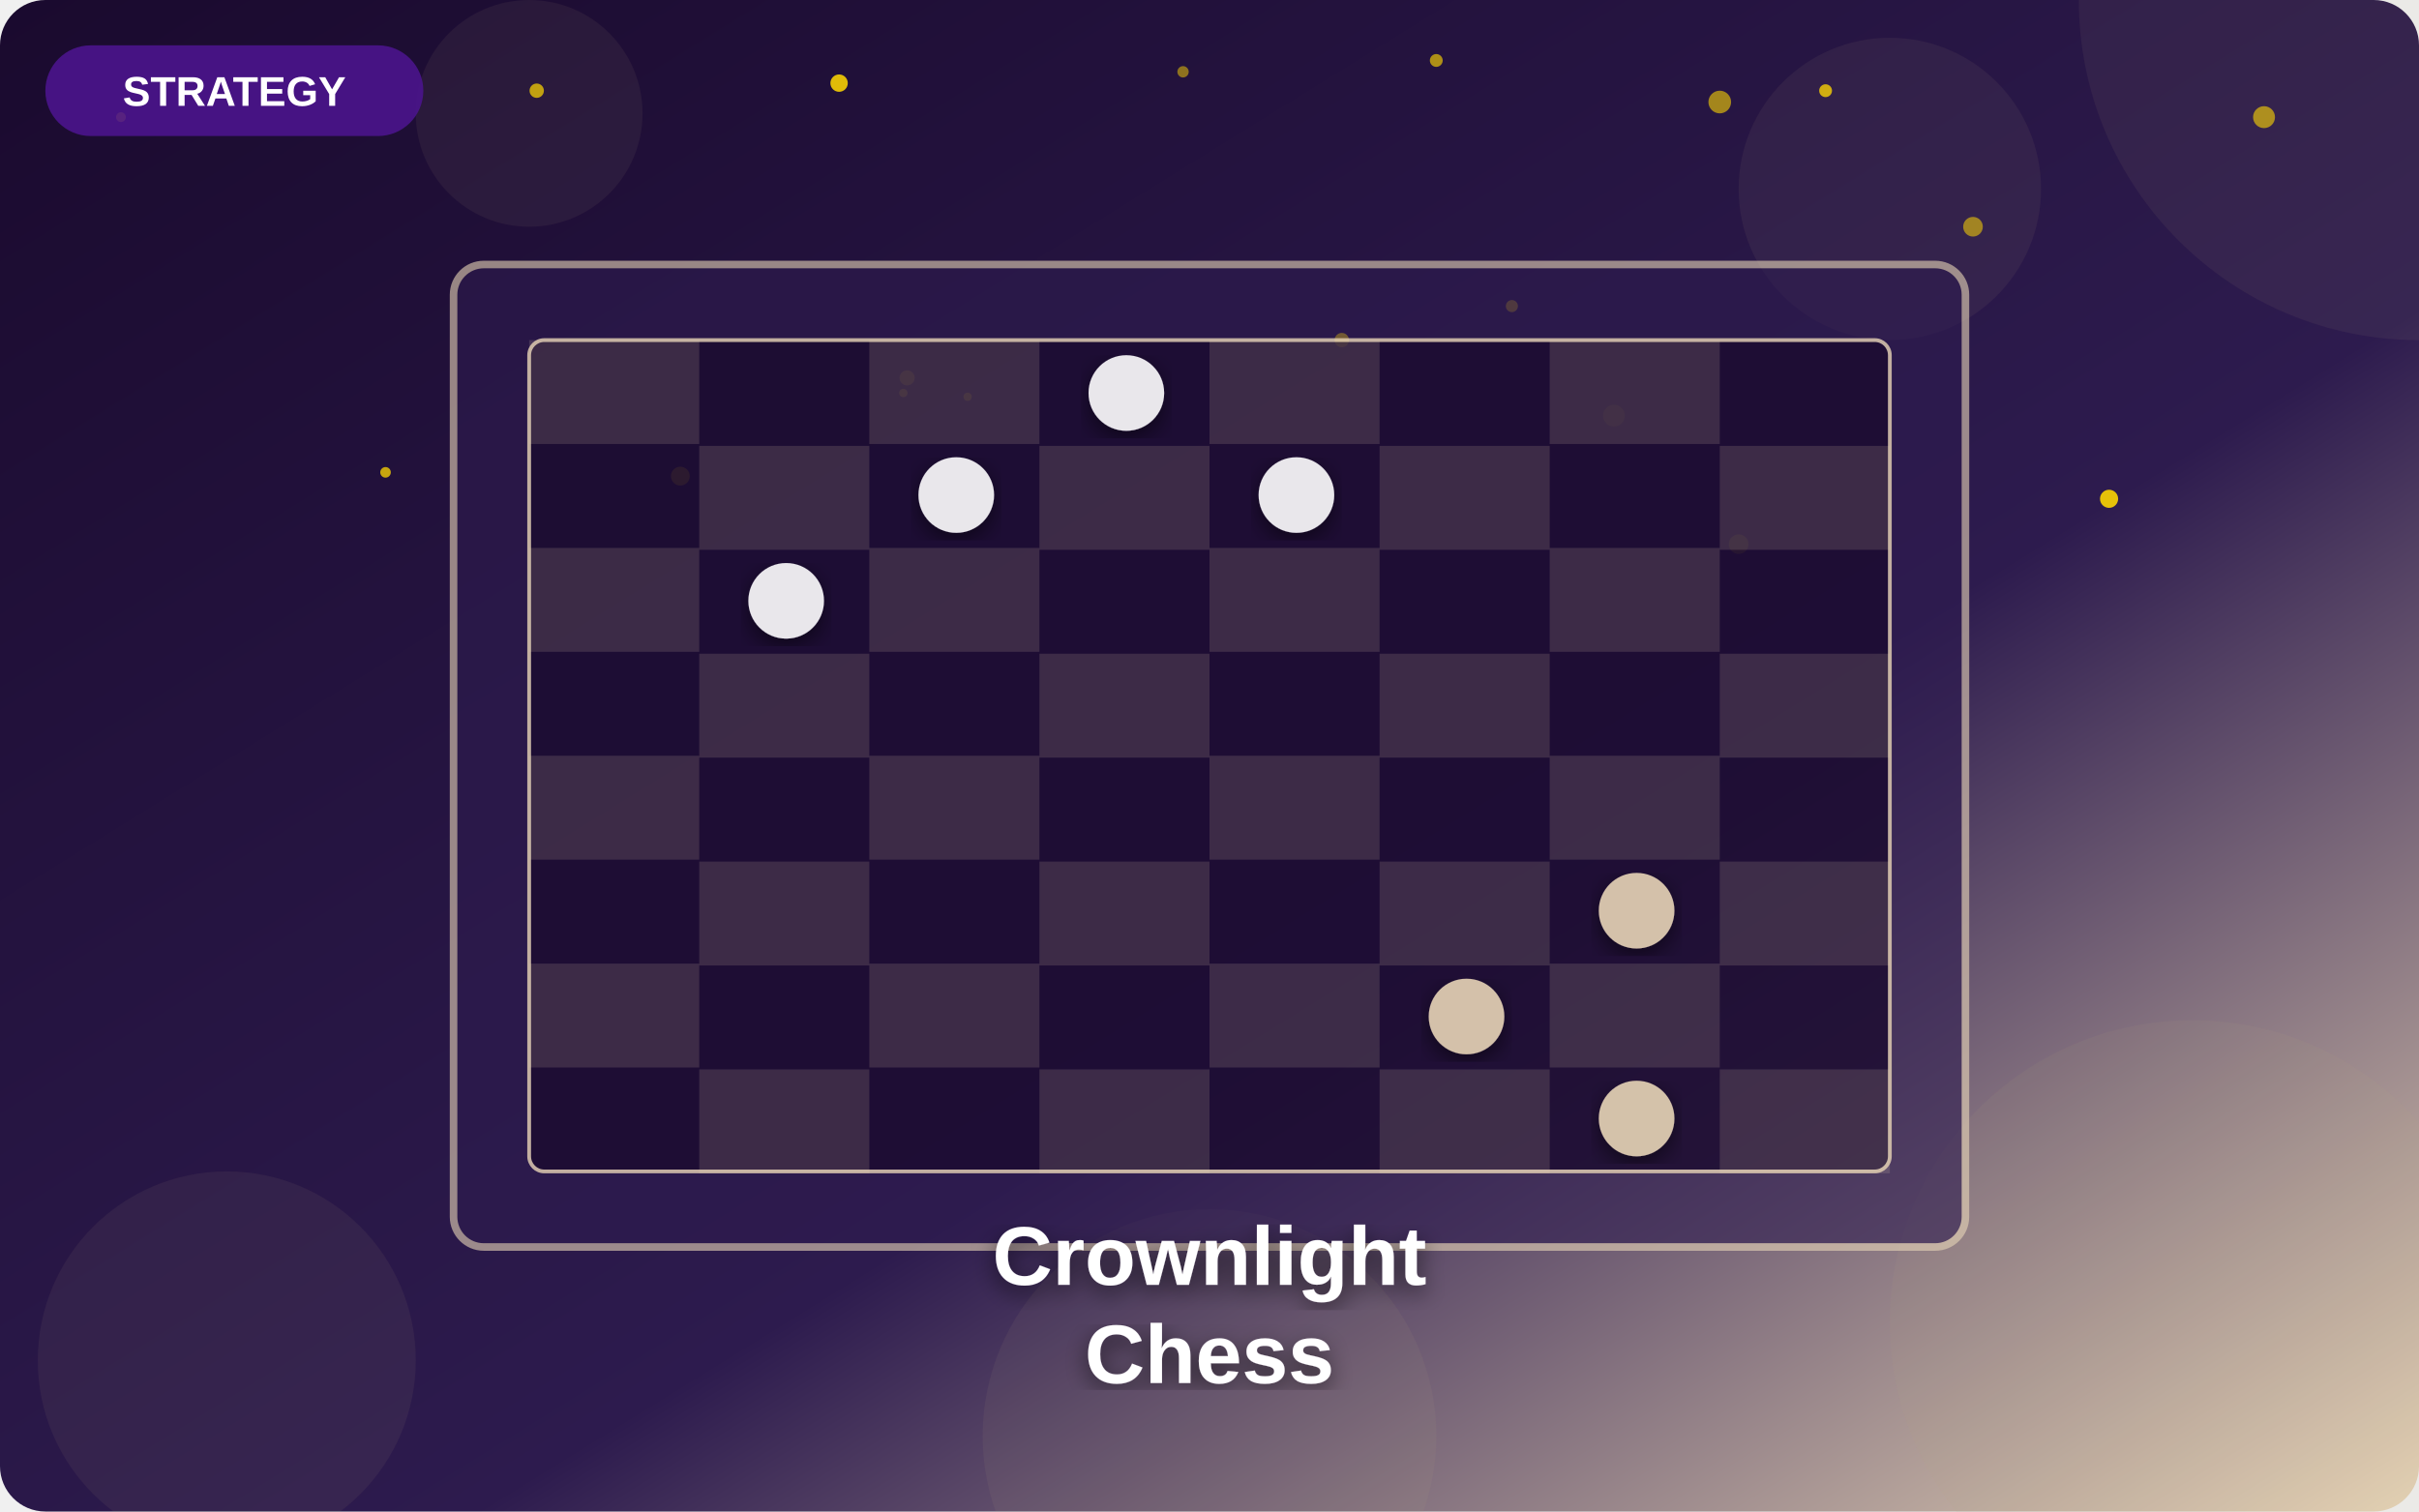
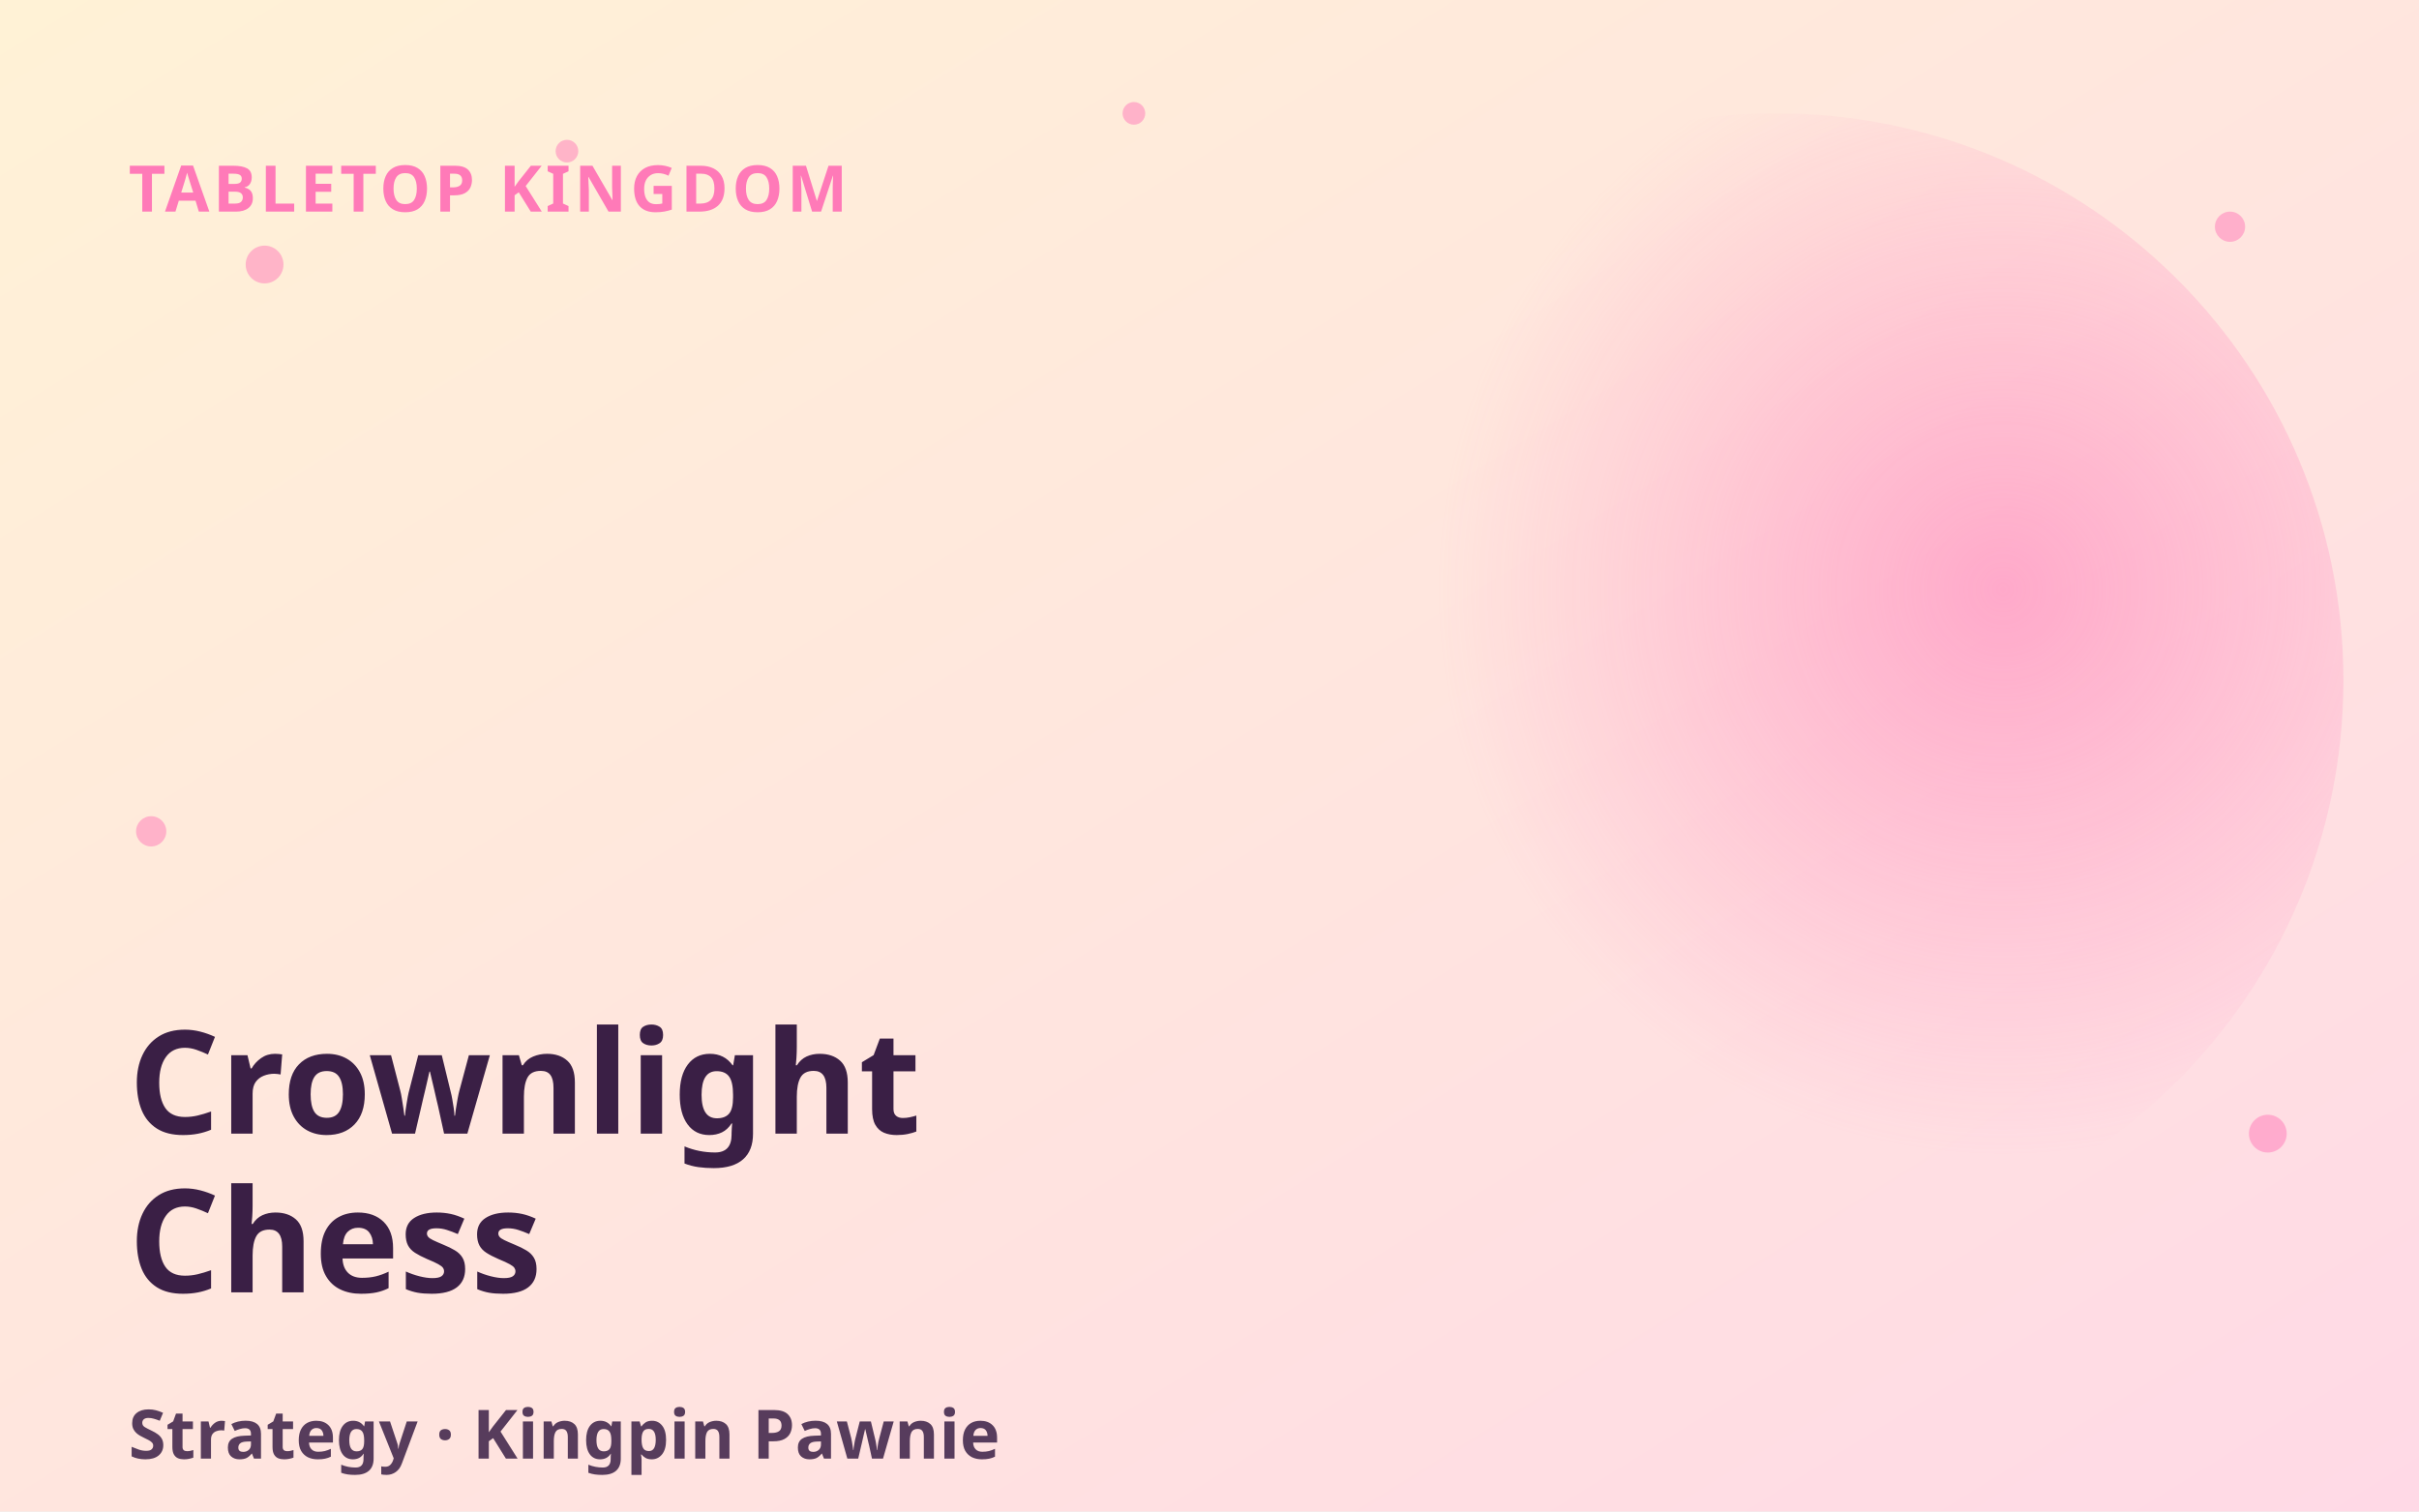
- <svg xmlns="http://www.w3.org/2000/svg" width="640" height="400" viewBox="0 0 640 400">
+ <svg xmlns="http://www.w3.org/2000/svg" viewBox="0 0 640 400" width="640" height="400" role="img" aria-label="Crownlight Chess">
  <defs>
-     <linearGradient id="bgcrownlightchess" x1="0" y1="0" x2="1" y2="1">
-       <stop offset="0" stop-color="#1a0a2e" />
-       <stop offset=".6" stop-color="#2d1b4e" />
-       <stop offset="1" stop-color="#e8d5b7" />
+     <linearGradient id="bg" x1="0" y1="0" x2="1" y2="1">
+       <stop offset="0" stop-color="#fff2d6" />
+       <stop offset="1" stop-color="#ffd9e6" />
    </linearGradient>
-     <filter id="ds">
-       <feDropShadow dx="0" dy="2" stdDeviation="3" flood-opacity=".6" />
-     </filter>
+     <radialGradient id="halo" cx="0.7" cy="0.42" r="0.5">
+       <stop offset="0" stop-color="#ff7ab8" stop-opacity="0.55" />
+       <stop offset="1" stop-color="#ff7ab8" stop-opacity="0" />
+     </radialGradient>
  </defs>
-   <rect width="640" height="400" fill="url(#bgcrownlightchess)" rx="12" />
-   <circle cx="580" cy="350" r="80" fill="#b8a07a" opacity="0.08" />
-   <circle cx="60" cy="360" r="50" fill="#b8a07a" opacity="0.08" />
-   <circle cx="320" cy="380" r="60" fill="#b8a07a" opacity="0.08" />
-   <circle cx="500" cy="50" r="40" fill="#b8a07a" opacity="0.08" />
-   <circle cx="140" cy="30" r="30" fill="#b8a07a" opacity="0.08" />
-   <circle cx="640" cy="0" r="90" fill="#b8a07a" opacity="0.08" />
-   <circle cx="180" cy="126" r="2.5" fill="#ffd700" opacity="0.82" />
-   <circle cx="380" cy="16" r="1.7" fill="#ffd700" opacity="0.63" />
-   <circle cx="558" cy="132" r="2.4" fill="#ffd700" opacity="0.88" />
-   <circle cx="483" cy="24" r="1.7" fill="#ffd700" opacity="0.77" />
-   <circle cx="427" cy="110" r="2.9" fill="#ffd700" opacity="0.37" />
-   <circle cx="240" cy="100" r="2.0" fill="#ffd700" opacity="0.69" />
-   <circle cx="522" cy="60" r="2.6" fill="#ffd700" opacity="0.54" />
-   <circle cx="599" cy="31" r="2.9" fill="#ffd700" opacity="0.60" />
-   <circle cx="222" cy="22" r="2.3" fill="#ffd700" opacity="0.86" />
-   <circle cx="355" cy="90" r="1.9" fill="#ffd700" opacity="0.84" />
-   <circle cx="256" cy="105" r="1.1" fill="#ffd700" opacity="0.86" />
-   <circle cx="142" cy="24" r="1.9" fill="#ffd700" opacity="0.71" />
-   <circle cx="455" cy="27" r="3.0" fill="#ffd700" opacity="0.58" />
-   <circle cx="102" cy="125" r="1.4" fill="#ffd700" opacity="0.75" />
-   <circle cx="239" cy="104" r="1.1" fill="#ffd700" opacity="0.85" />
-   <circle cx="313" cy="19" r="1.5" fill="#ffd700" opacity="0.49" />
-   <circle cx="460" cy="144" r="2.6" fill="#ffd700" opacity="0.56" />
-   <circle cx="32" cy="31" r="1.3" fill="#ffd700" opacity="0.76" />
-   <circle cx="400" cy="81" r="1.6" fill="#ffd700" opacity="0.42" />
-   <rect x="12" y="12" width="100" height="24" rx="12" fill="#4a148c" opacity="0.9" />
-   <text x="62" y="28" fill="#fff" font-size="11" font-weight="700" text-anchor="middle" font-family="Arial,sans-serif">STRATEGY</text>
-   <rect x="120" y="70" width="400" height="260" rx="8" fill="#2d1b4e" stroke="#e8d5b7" stroke-width="2" opacity="0.6" />
-   <rect x="140" y="90" width="360" height="220" rx="4" fill="#1a0a2e" stroke="#e8d5b7" stroke-width="1" opacity="0.8" />
-   <rect x="140" y="90" width="45.0" height="27.5" fill="#e8d5b7" opacity="0.15" />
-   <rect x="230" y="90" width="45.0" height="27.5" fill="#e8d5b7" opacity="0.15" />
-   <rect x="320" y="90" width="45.0" height="27.5" fill="#e8d5b7" opacity="0.15" />
-   <rect x="410" y="90" width="45.0" height="27.5" fill="#e8d5b7" opacity="0.15" />
-   <rect x="185" y="118" width="45.0" height="27.5" fill="#e8d5b7" opacity="0.15" />
-   <rect x="275" y="118" width="45.0" height="27.5" fill="#e8d5b7" opacity="0.15" />
-   <rect x="365" y="118" width="45.0" height="27.5" fill="#e8d5b7" opacity="0.15" />
-   <rect x="455" y="118" width="45.0" height="27.5" fill="#e8d5b7" opacity="0.15" />
-   <rect x="140" y="145" width="45.0" height="27.5" fill="#e8d5b7" opacity="0.15" />
-   <rect x="230" y="145" width="45.0" height="27.5" fill="#e8d5b7" opacity="0.15" />
-   <rect x="320" y="145" width="45.0" height="27.5" fill="#e8d5b7" opacity="0.15" />
-   <rect x="410" y="145" width="45.0" height="27.5" fill="#e8d5b7" opacity="0.15" />
-   <rect x="185" y="173" width="45.0" height="27.5" fill="#e8d5b7" opacity="0.15" />
-   <rect x="275" y="173" width="45.0" height="27.5" fill="#e8d5b7" opacity="0.15" />
-   <rect x="365" y="173" width="45.0" height="27.5" fill="#e8d5b7" opacity="0.15" />
-   <rect x="455" y="173" width="45.0" height="27.5" fill="#e8d5b7" opacity="0.15" />
-   <rect x="140" y="200" width="45.0" height="27.5" fill="#e8d5b7" opacity="0.15" />
-   <rect x="230" y="200" width="45.0" height="27.5" fill="#e8d5b7" opacity="0.15" />
-   <rect x="320" y="200" width="45.0" height="27.5" fill="#e8d5b7" opacity="0.15" />
-   <rect x="410" y="200" width="45.0" height="27.5" fill="#e8d5b7" opacity="0.15" />
-   <rect x="185" y="228" width="45.0" height="27.5" fill="#e8d5b7" opacity="0.15" />
-   <rect x="275" y="228" width="45.0" height="27.5" fill="#e8d5b7" opacity="0.15" />
-   <rect x="365" y="228" width="45.0" height="27.5" fill="#e8d5b7" opacity="0.15" />
-   <rect x="455" y="228" width="45.0" height="27.5" fill="#e8d5b7" opacity="0.15" />
-   <rect x="140" y="255" width="45.0" height="27.5" fill="#e8d5b7" opacity="0.15" />
-   <rect x="230" y="255" width="45.0" height="27.5" fill="#e8d5b7" opacity="0.15" />
-   <rect x="320" y="255" width="45.0" height="27.5" fill="#e8d5b7" opacity="0.15" />
-   <rect x="410" y="255" width="45.0" height="27.5" fill="#e8d5b7" opacity="0.15" />
-   <rect x="185" y="283" width="45.0" height="27.5" fill="#e8d5b7" opacity="0.15" />
-   <rect x="275" y="283" width="45.0" height="27.5" fill="#e8d5b7" opacity="0.15" />
-   <rect x="365" y="283" width="45.0" height="27.5" fill="#e8d5b7" opacity="0.15" />
-   <rect x="455" y="283" width="45.0" height="27.5" fill="#e8d5b7" opacity="0.15" />
-   <circle cx="253" cy="131" r="10" fill="#fff" opacity="0.9" filter="url(#ds)" />
-   <circle cx="298" cy="104" r="10" fill="#fff" opacity="0.9" filter="url(#ds)" />
-   <circle cx="343" cy="131" r="10" fill="#fff" opacity="0.9" filter="url(#ds)" />
-   <circle cx="388" cy="269" r="10" fill="#e8d5b7" opacity="0.9" filter="url(#ds)" />
-   <circle cx="433" cy="296" r="10" fill="#e8d5b7" opacity="0.9" filter="url(#ds)" />
-   <circle cx="208" cy="159" r="10" fill="#fff" opacity="0.9" filter="url(#ds)" />
-   <circle cx="433" cy="241" r="10" fill="#e8d5b7" opacity="0.9" filter="url(#ds)" />
-   <text x="320" y="340" fill="#fff" font-size="22" font-weight="800" text-anchor="middle" font-family="Arial,sans-serif" filter="url(#ds)">Crownlight</text>
-   <text x="320" y="366" fill="#fff" font-size="22" font-weight="800" text-anchor="middle" font-family="Arial,sans-serif" filter="url(#ds)">Chess</text>
+   <rect width="640" height="400" fill="url(#bg)" />
+   <circle cx="470" cy="180" r="150" fill="url(#halo)" />
+   <g fill="#ff7ab8" opacity="0.5">
+     <circle cx="70" cy="70" r="5" />
+     <circle cx="150" cy="40" r="3" />
+     <circle cx="590" cy="60" r="4" />
+     <circle cx="300" cy="30" r="3" />
+     <circle cx="600" cy="300" r="5" />
+     <circle cx="40" cy="220" r="4" />
+   </g>
+   <text x="34" y="56" font-family="Outfit, Verdana, sans-serif" font-size="17" font-weight="800" fill="#ff7ab8" letter-spacing="1">TABLETOP KINGDOM</text>
+   <text x="34" y="300" font-family="Outfit, Verdana, sans-serif" font-size="38" font-weight="900" fill="#3a1f45">Crownlight</text>
+   <text x="34" y="342" font-family="Outfit, Verdana, sans-serif" font-size="38" font-weight="900" fill="#3a1f45">Chess</text>
+   <text x="34" y="386" font-family="Outfit, Verdana, sans-serif" font-size="18" font-weight="700" fill="#3a1f45" opacity="0.85">Strategy · Kingpin Pawnie</text>
</svg>
